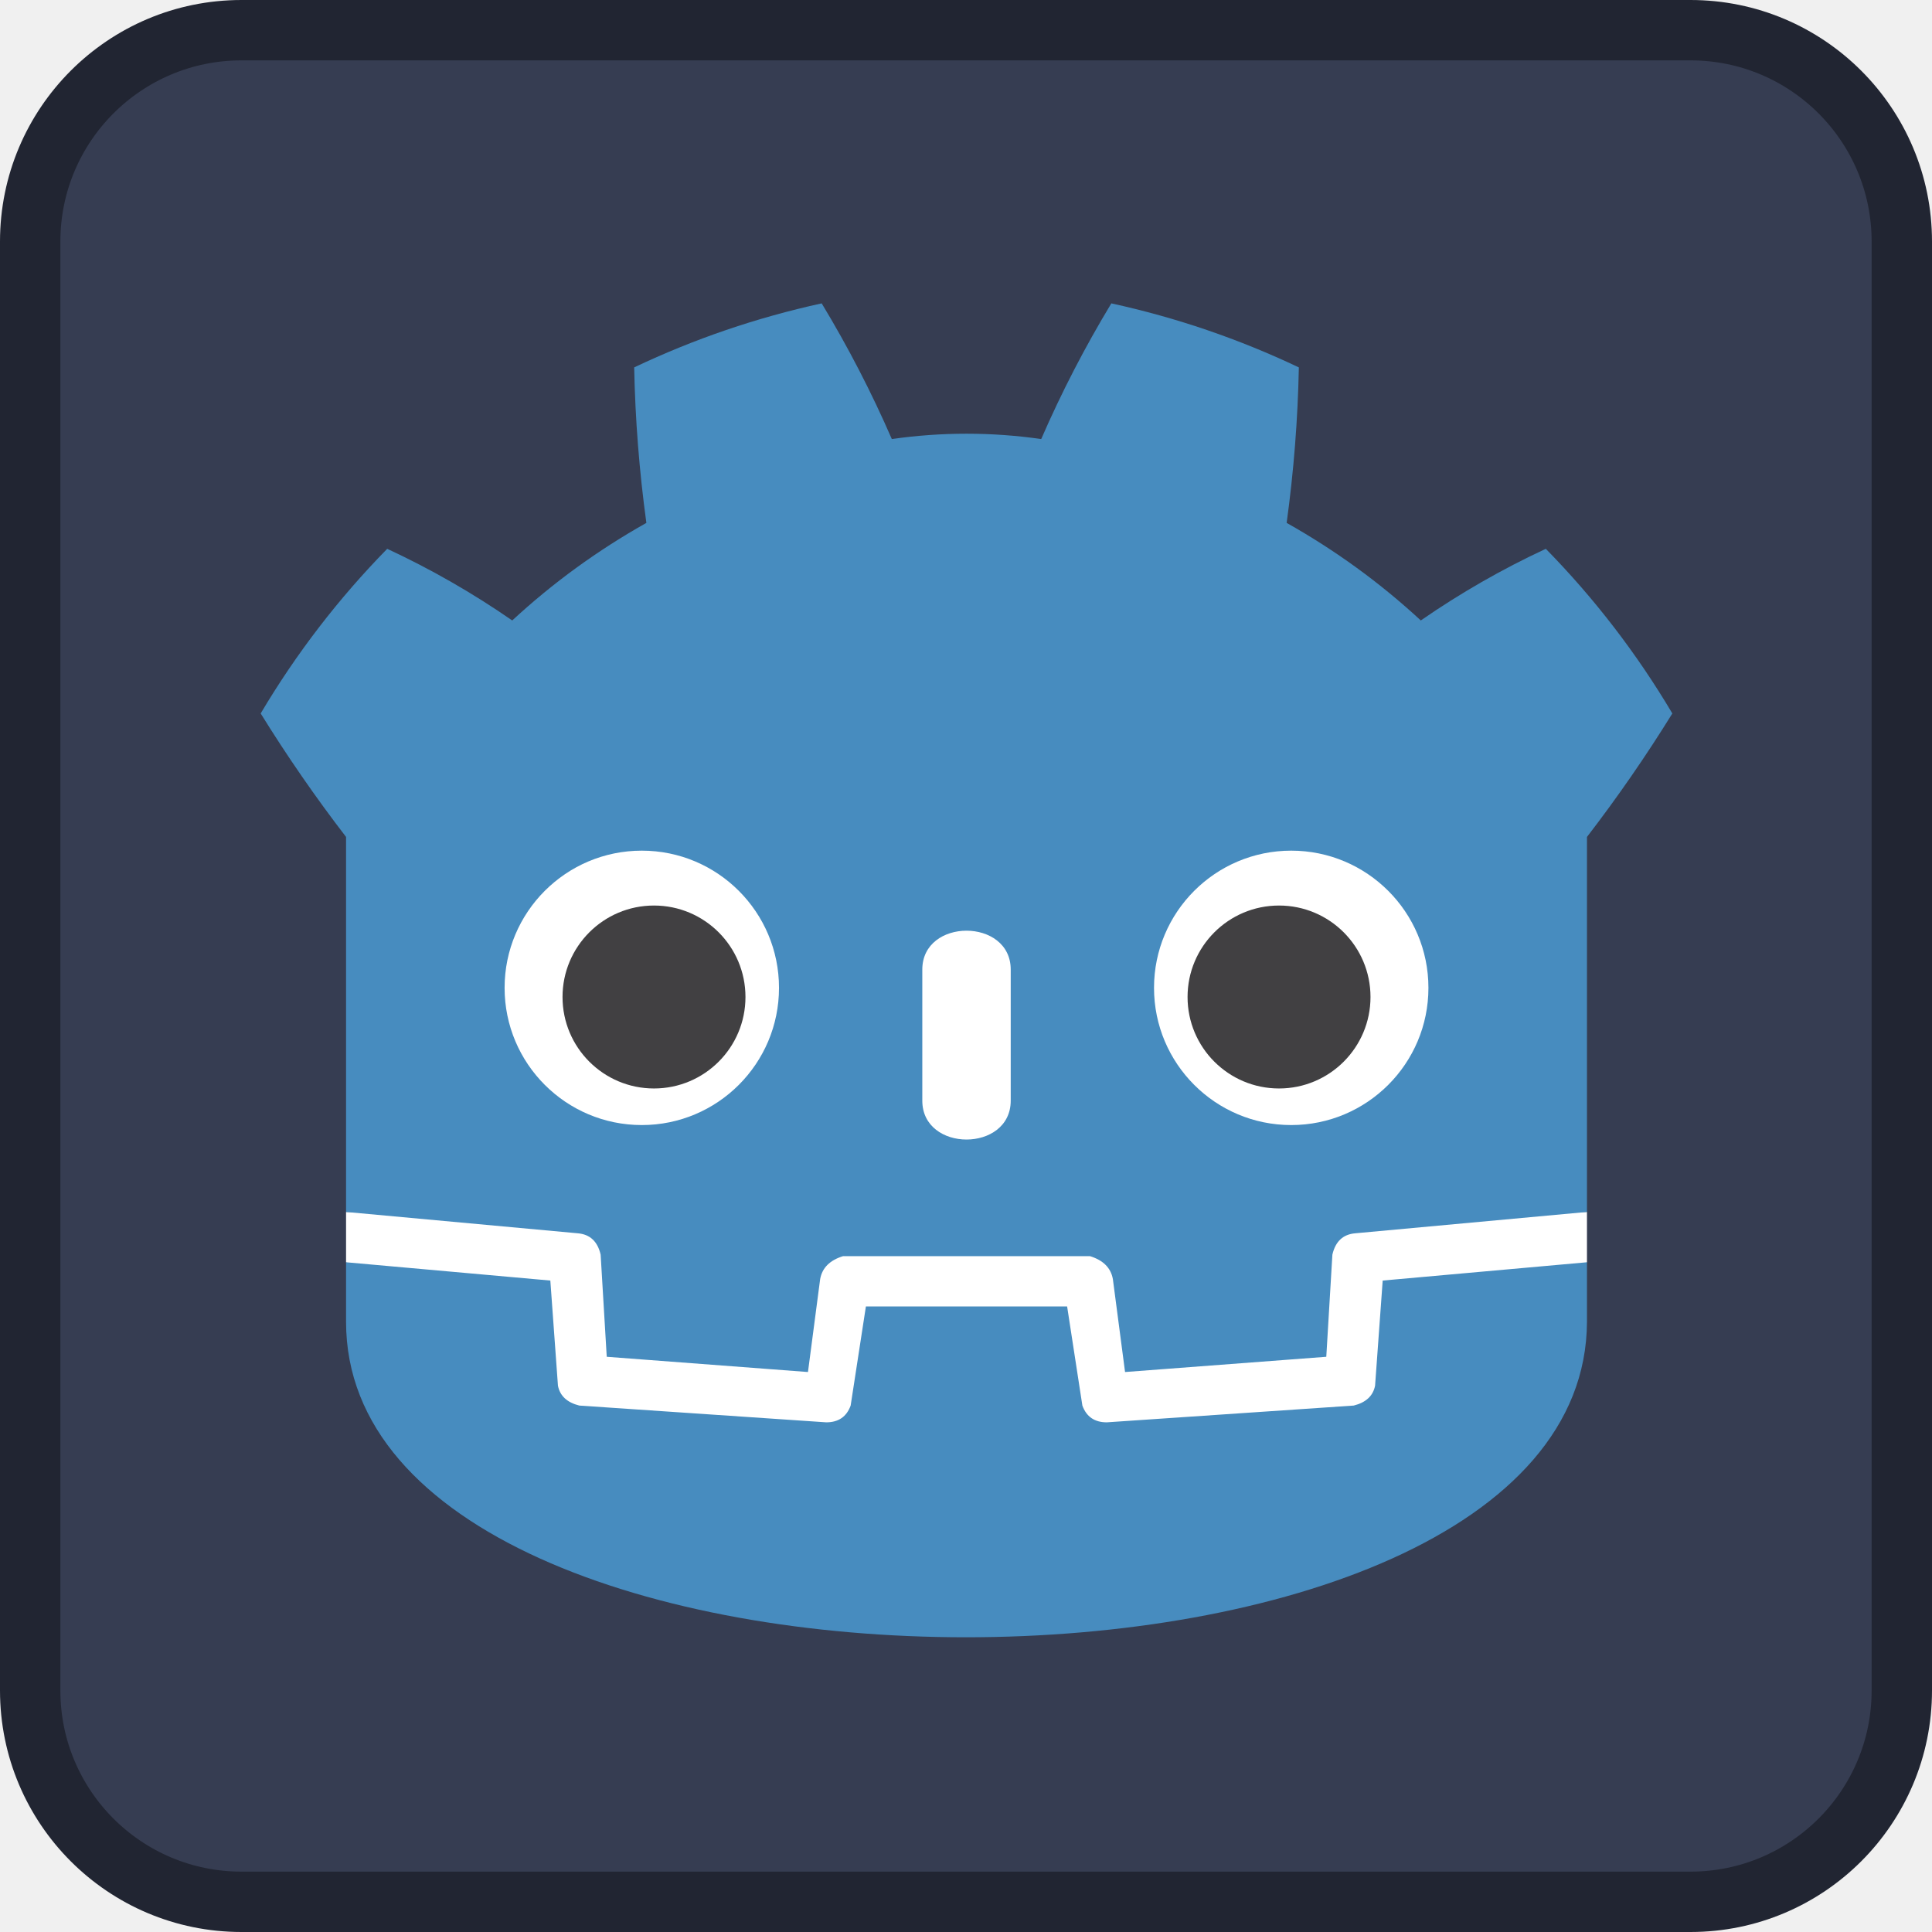
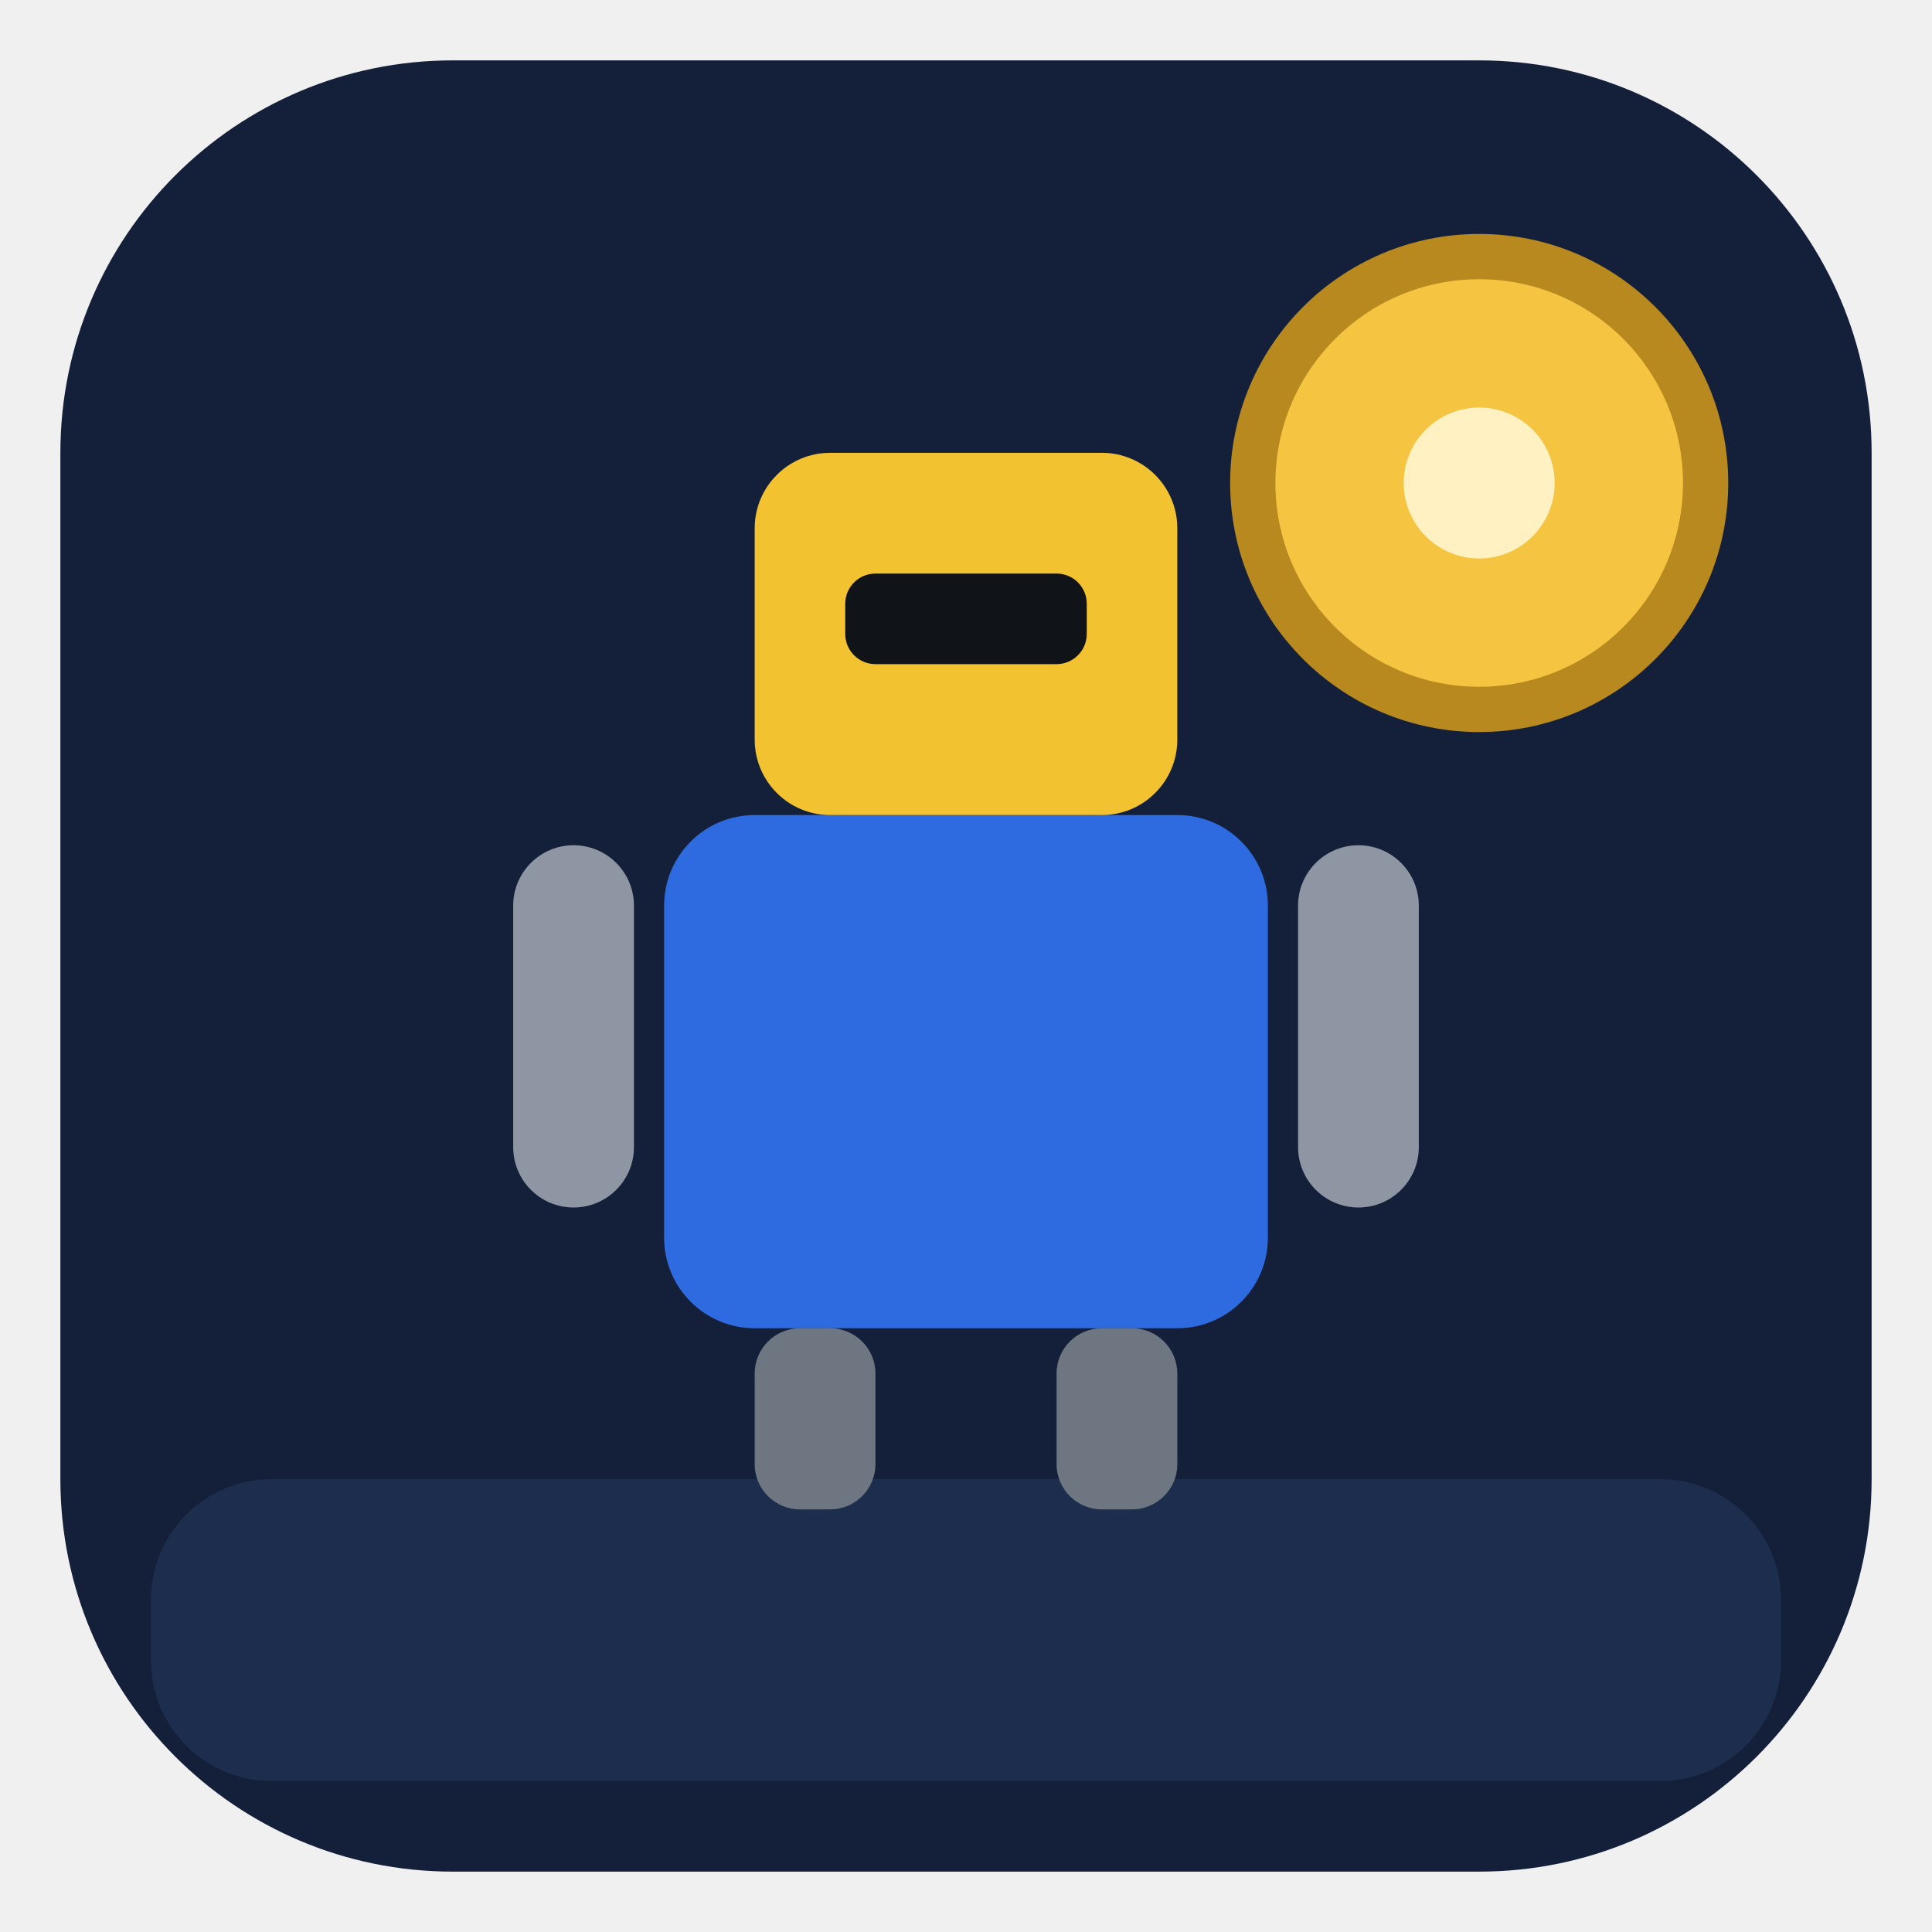
- <svg xmlns="http://www.w3.org/2000/svg" width="128" height="128">
-   <rect width="124" height="124" x="2" y="2" fill="#363d52" stroke="#212532" stroke-width="4" rx="14" />
-   <g fill="#fff" transform="translate(12.322 12.322)scale(.101)">
-     <path d="M105 673v33q407 354 814 0v-33z" />
-     <path fill="#478cbf" d="m105 673 152 14q12 1 15 14l4 67 132 10 8-61q2-11 15-15h162q13 4 15 15l8 61 132-10 4-67q3-13 15-14l152-14V427q30-39 56-81-35-59-83-108-43 20-82 47-40-37-88-64 7-51 8-102-59-28-123-42-26 43-46 89-49-7-98 0-20-46-46-89-64 14-123 42 1 51 8 102-48 27-88 64-39-27-82-47-48 49-83 108 26 42 56 81zm0 33v39c0 276 813 276 814 0v-39l-134 12-5 69q-2 10-14 13l-162 11q-12 0-16-11l-10-65H446l-10 65q-4 11-16 11l-162-11q-12-3-14-13l-5-69z" />
-     <path d="M483 600c0 34 58 34 58 0v-86c0-34-58-34-58 0z" />
-     <circle cx="725" cy="526" r="90" />
-     <circle cx="299" cy="526" r="90" />
-   </g>
-   <g fill="#414042" transform="translate(12.322 12.322)scale(.101)">
-     <circle cx="307" cy="532" r="60" />
-     <circle cx="717" cy="532" r="60" />
-   </g>
+ <svg xmlns="http://www.w3.org/2000/svg" width="128" height="128" viewBox="0 0 128 128">
+   <rect x="4" y="4" width="120" height="120" rx="26" fill="#14203a" />
+   <rect x="10" y="98" width="108" height="20" rx="8" fill="#1d2d4d" />
+   <rect x="44" y="54" width="40" height="34" rx="6" fill="#2f6be0" />
+   <rect x="50" y="30" width="28" height="24" rx="5" fill="#f2c230" />
+   <rect x="56" y="38" width="16" height="6" rx="2" fill="#101318" />
+   <rect x="34" y="56" width="8" height="24" rx="4" fill="#8e96a3" />
+   <rect x="86" y="56" width="8" height="24" rx="4" fill="#8e96a3" />
+   <rect x="50" y="88" width="8" height="12" rx="3" fill="#6e7681" />
+   <rect x="70" y="88" width="8" height="12" rx="3" fill="#6e7681" />
+   <circle cx="98" cy="32" r="15" fill="#f5c542" />
+   <circle cx="98" cy="32" r="15" fill="none" stroke="#b8891f" stroke-width="3" />
+   <circle cx="98" cy="32" r="5" fill="#fff1c2" />
</svg>
